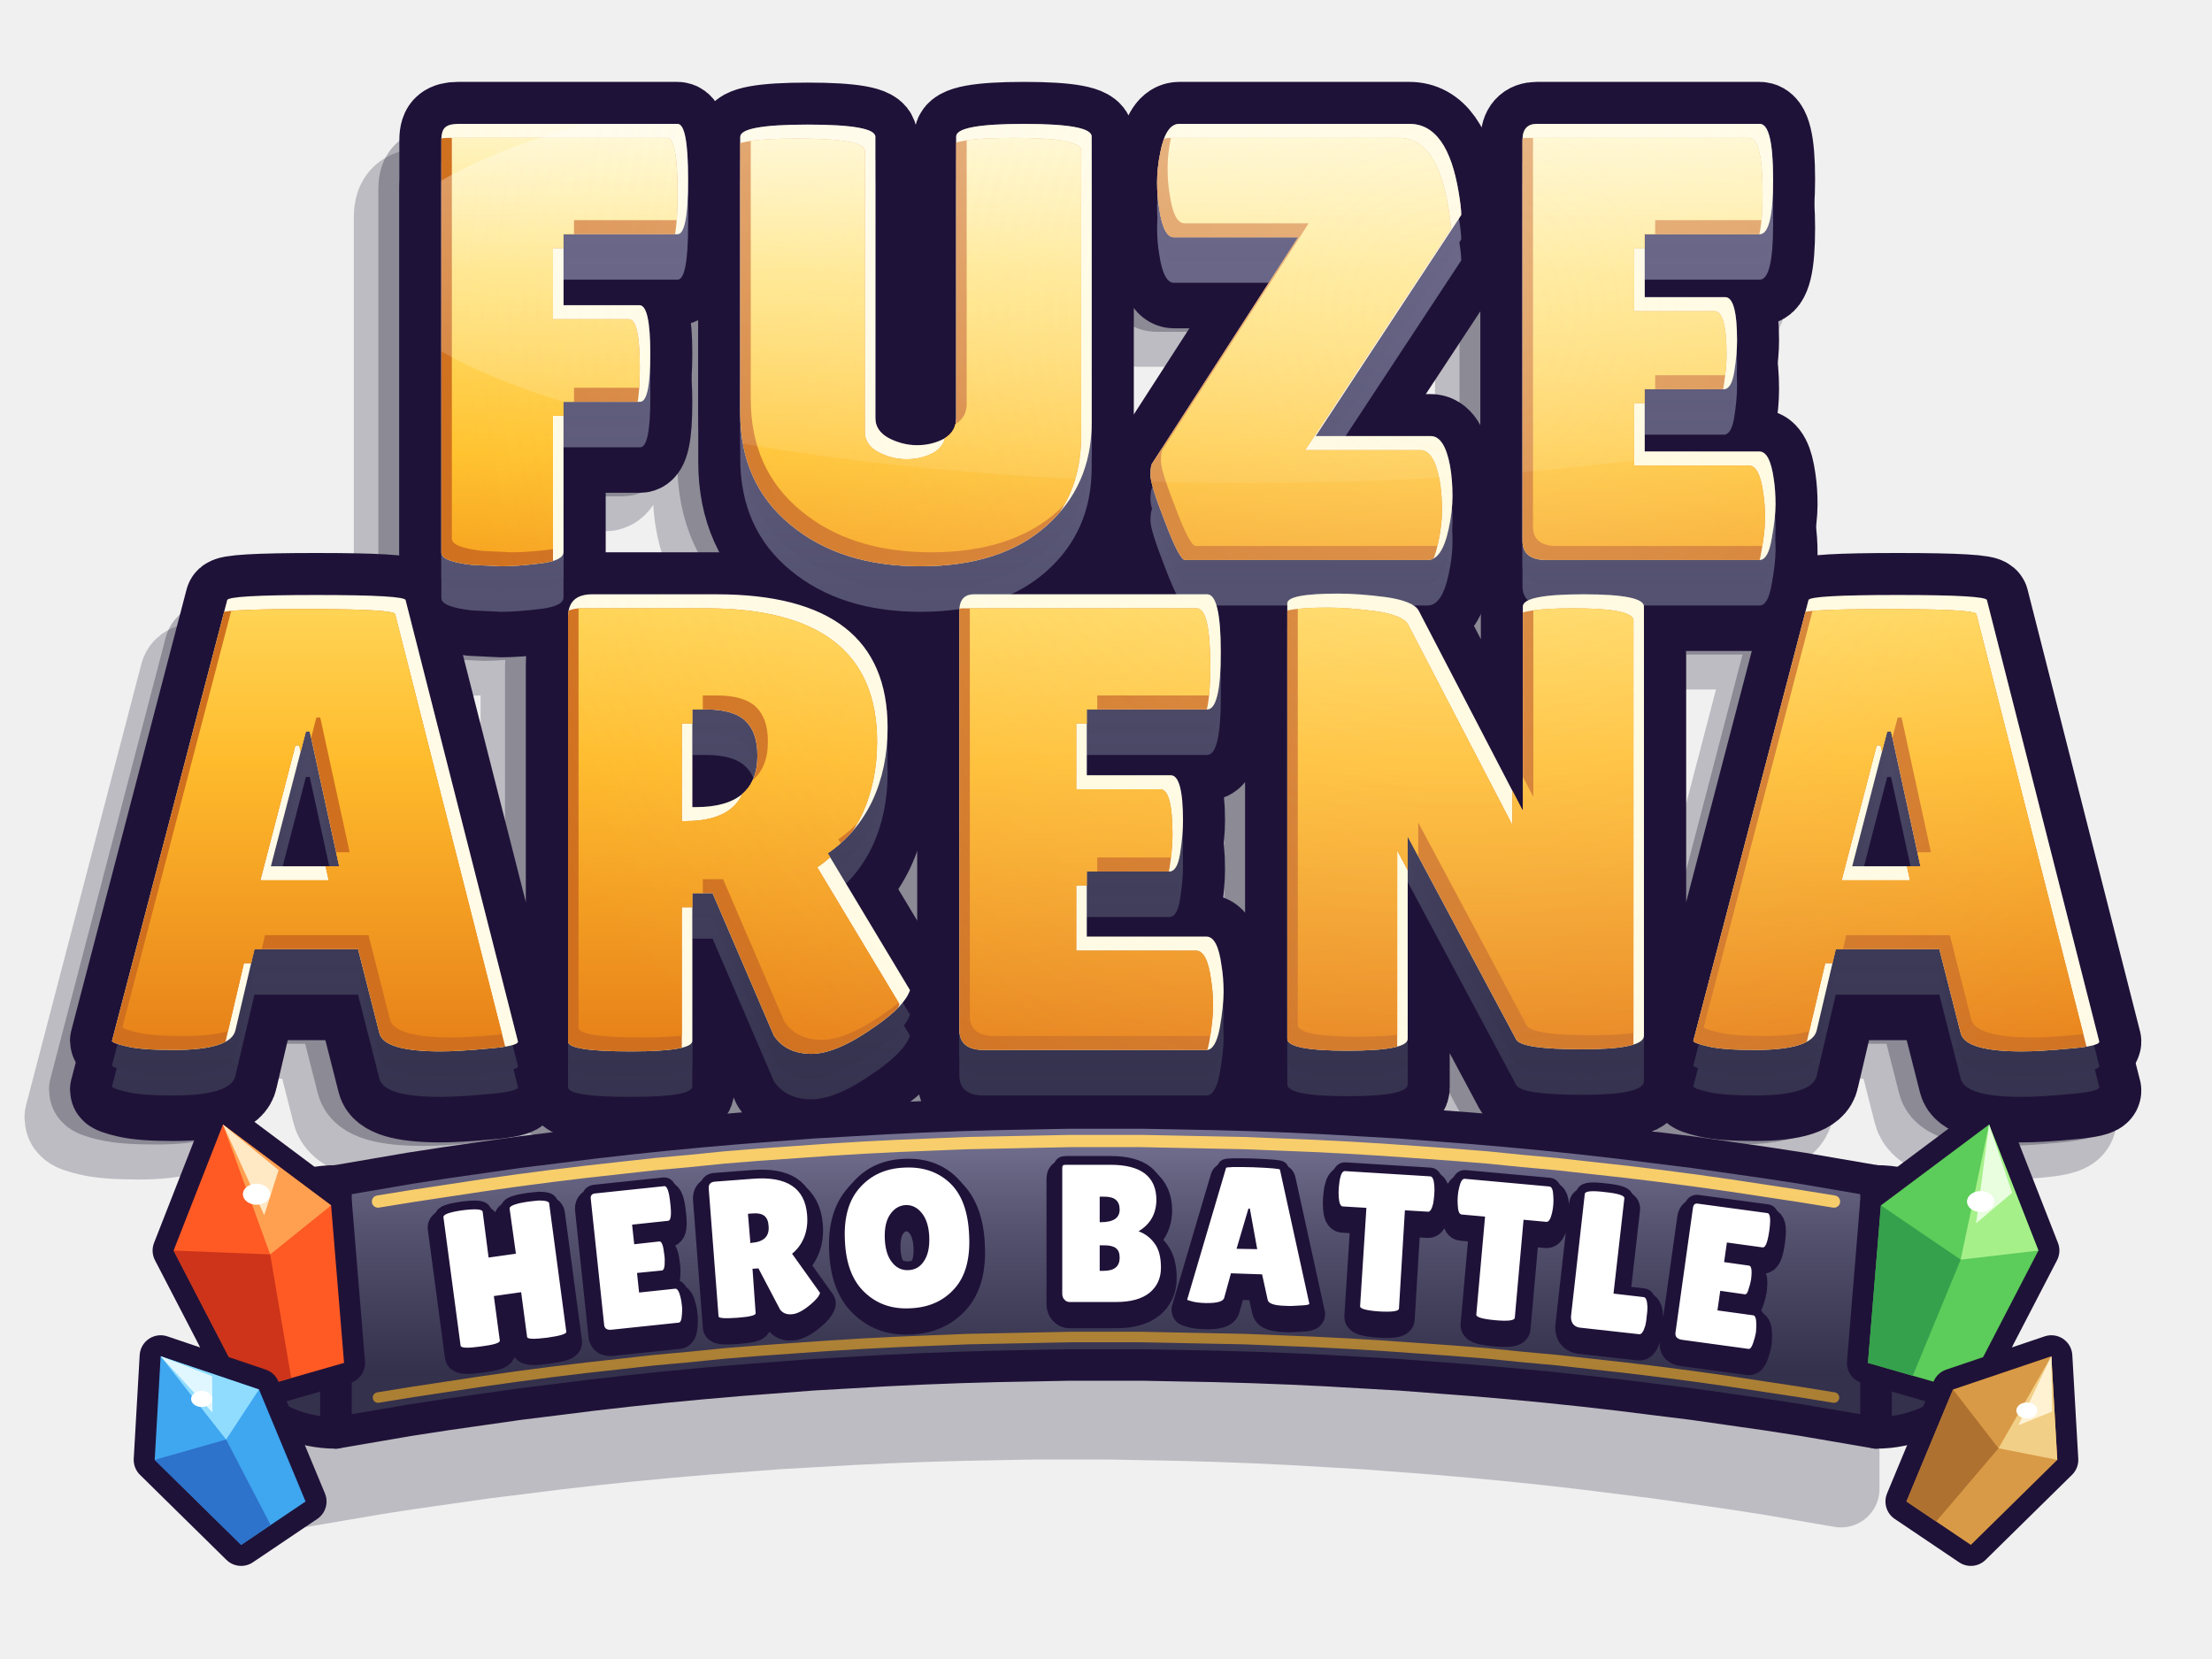
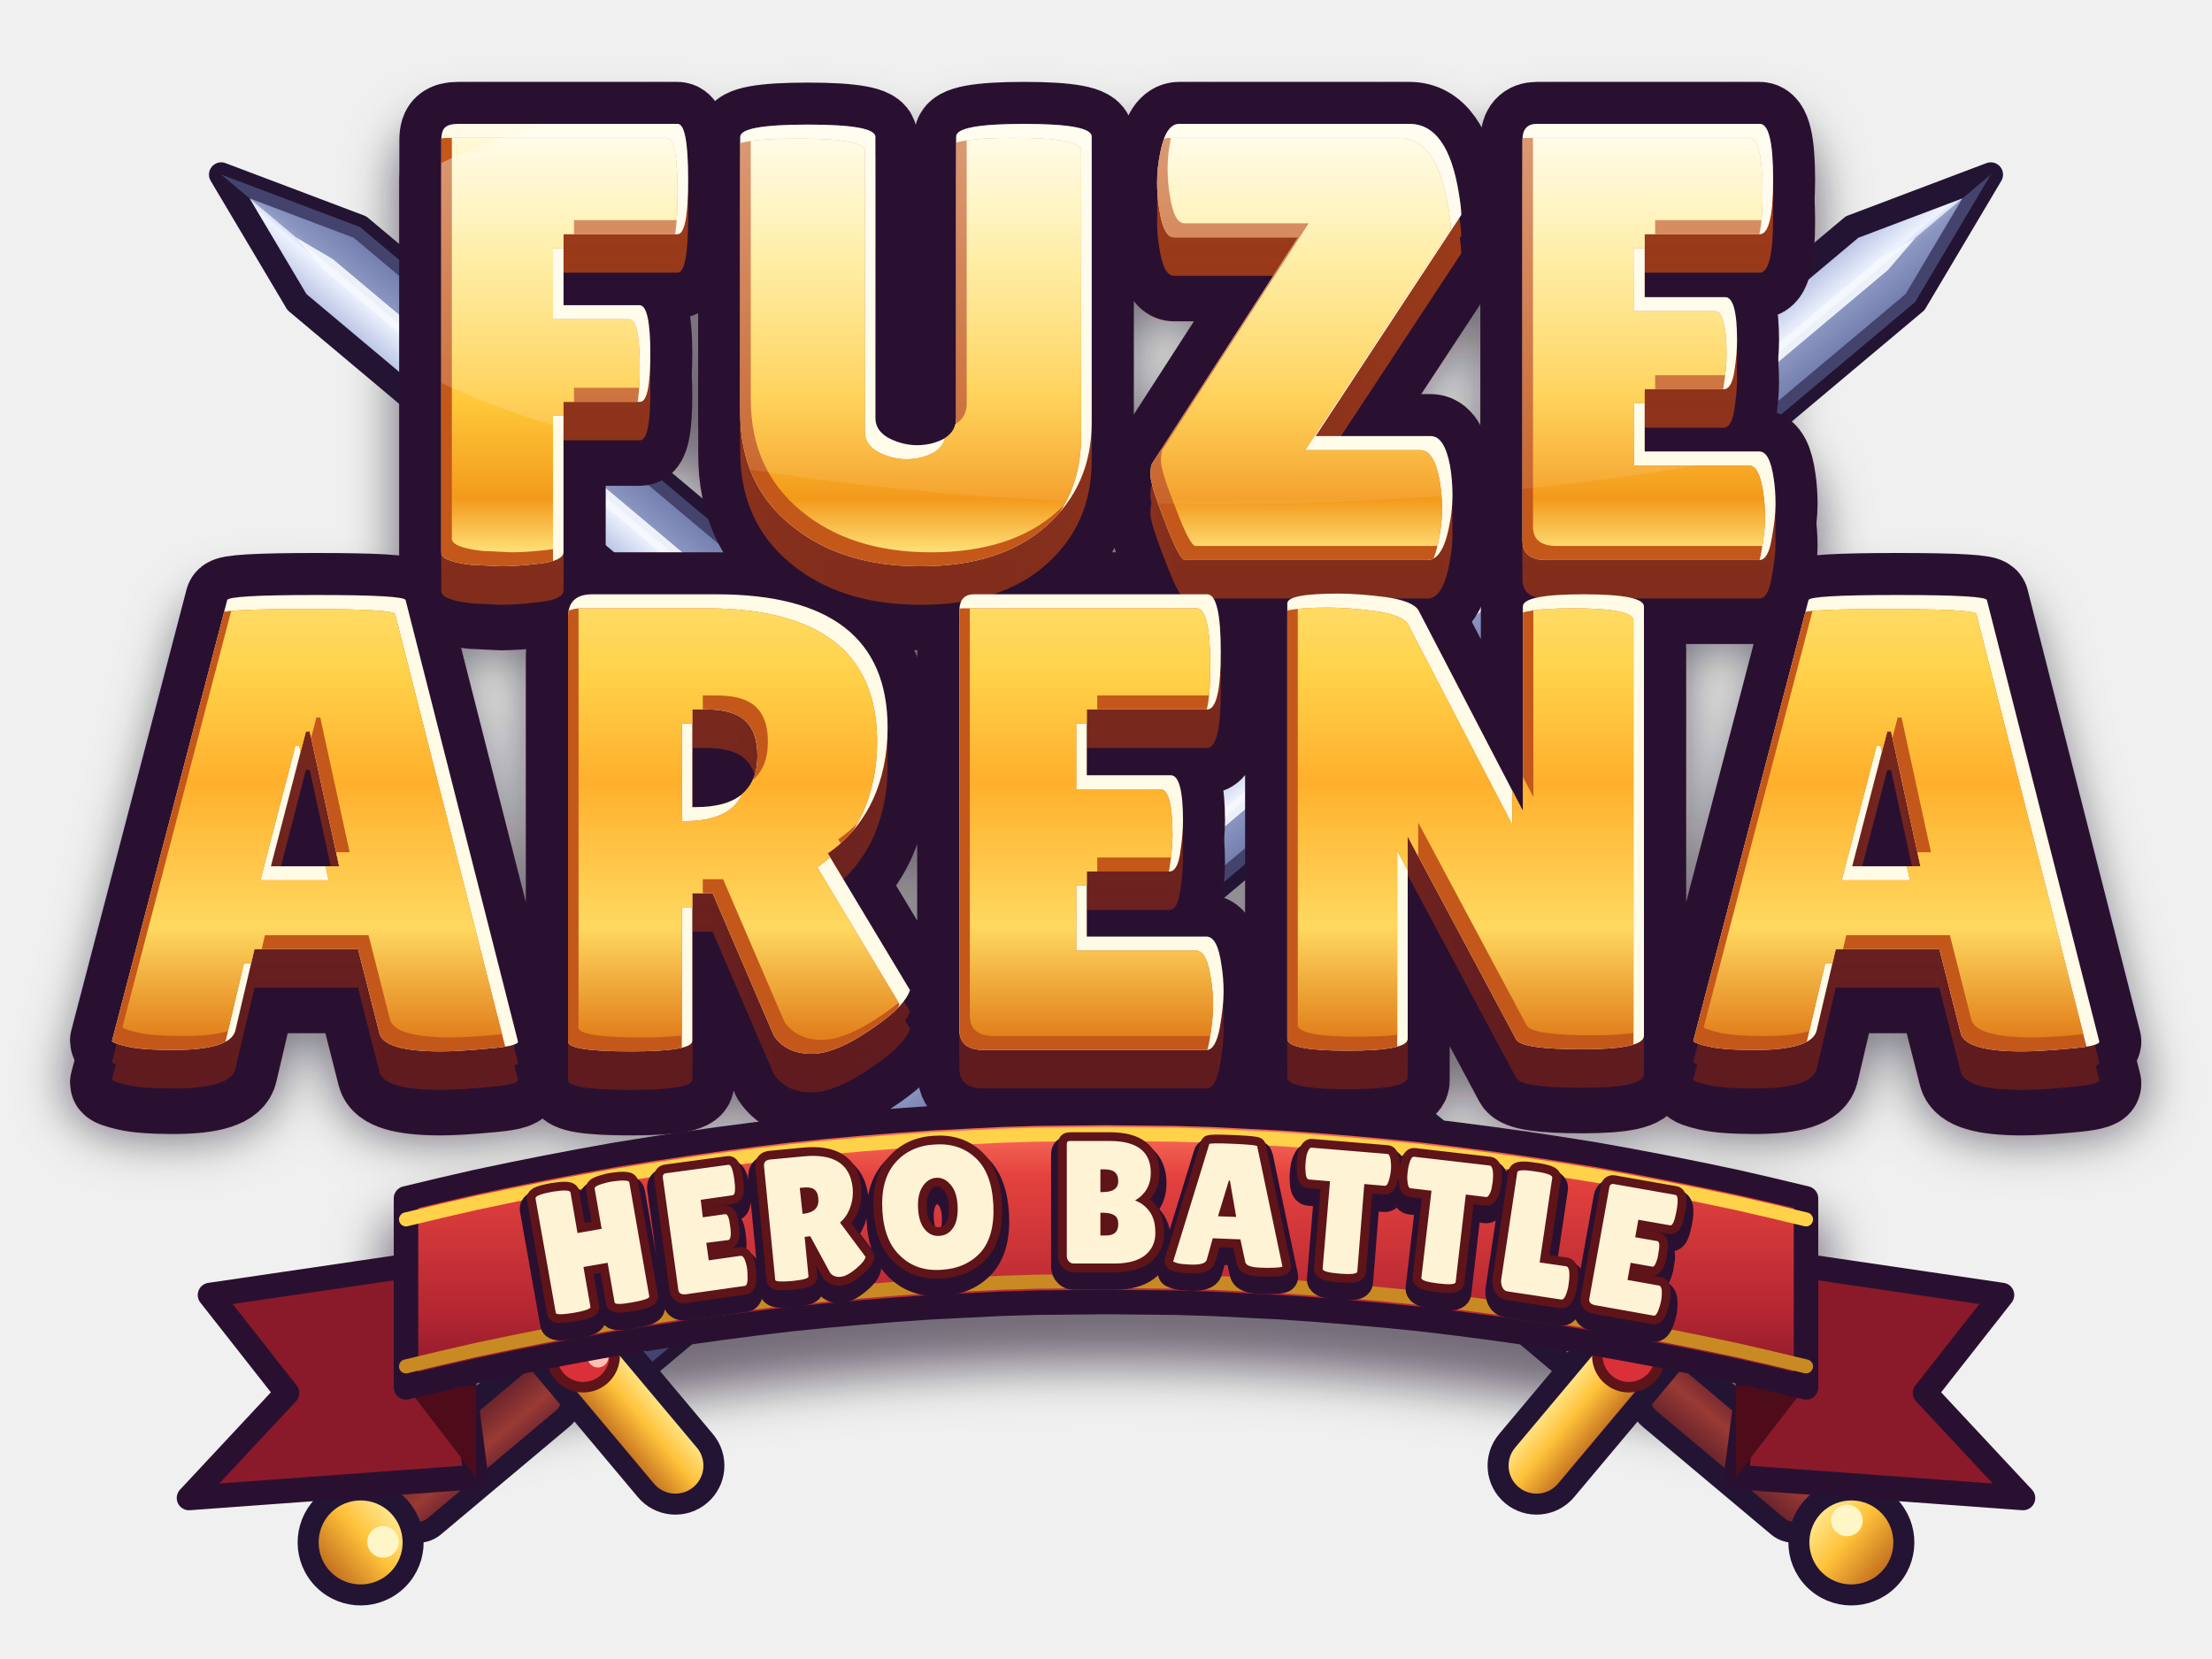
<svg xmlns="http://www.w3.org/2000/svg" viewBox="4 0 632 474" role="img" aria-label="Fuze Arena – Hero Battle">
  <defs>
    <linearGradient id="lg-or" gradientUnits="userSpaceOnUse" x1="0" y1="40" x2="0" y2="300">
-       <stop offset="0" stop-color="#fff6c8" />
-       <stop offset=".16" stop-color="#ffe070" />
-       <stop offset=".36" stop-color="#ffc22e" />
-       <stop offset=".48" stop-color="#f7a21e" />
-       <stop offset=".5" stop-color="#ffd85c" />
-       <stop offset=".7" stop-color="#ffbb2c" />
-       <stop offset="1" stop-color="#e8831a" />
+       <stop offset="0" stop-color="#fffbe0" />
+       <stop offset=".14" stop-color="#ffe886" />
+       <stop offset=".3" stop-color="#ffc93a" />
+       <stop offset=".41" stop-color="#f39a1c" />
+       <stop offset=".47" stop-color="#ffe27a" />
+       <stop offset=".6" stop-color="#ffd24a" />
+       <stop offset=".72" stop-color="#ffb02c" />
+       <stop offset=".88" stop-color="#ffd860" />
+       <stop offset="1" stop-color="#e2801c" />
    </linearGradient>
-     <linearGradient id="lg-pierre" gradientUnits="userSpaceOnUse" x1="0" y1="60" x2="0" y2="330">
-       <stop offset="0" stop-color="#6a6788" />
-       <stop offset="1" stop-color="#2e2c47" />
+     <linearGradient id="lg-tranche" gradientUnits="userSpaceOnUse" x1="0" y1="60" x2="0" y2="320">
+       <stop offset="0" stop-color="#9a3a1a" />
+       <stop offset="1" stop-color="#5a1820" />
    </linearGradient>
-     <linearGradient id="lg-plaque" gradientUnits="userSpaceOnUse" x1="0" y1="318" x2="0" y2="392">
-       <stop offset="0" stop-color="#7a7798" />
-       <stop offset=".45" stop-color="#55526f" />
-       <stop offset="1" stop-color="#34314c" />
+     <linearGradient id="lg-acier" x1="0" y1="0" x2="1" y2="0">
+       <stop offset="0" stop-color="#aab6dc" />
+       <stop offset=".45" stop-color="#eef3ff" />
+       <stop offset=".55" stop-color="#c3cdea" />
+       <stop offset="1" stop-color="#7d88b8" />
+     </linearGradient>
+     <linearGradient id="lg-or-piece" x1="0" y1="0" x2="0" y2="1">
+       <stop offset="0" stop-color="#fff0a0" />
+       <stop offset=".45" stop-color="#ffc23a" />
+       <stop offset="1" stop-color="#b8601a" />
+     </linearGradient>
+     <linearGradient id="lg-cuir" x1="0" y1="0" x2="1" y2="0">
+       <stop offset="0" stop-color="#5e1e2a" />
+       <stop offset=".6" stop-color="#9a3a34" />
+       <stop offset="1" stop-color="#6a2230" />
+     </linearGradient>
+     <linearGradient id="lg-rouge" gradientUnits="userSpaceOnUse" x1="0" y1="318" x2="0" y2="400">
+       <stop offset="0" stop-color="#ff7a62" />
+       <stop offset=".22" stop-color="#e4423e" />
+       <stop offset=".7" stop-color="#b42632" />
+       <stop offset="1" stop-color="#7e1426" />
    </linearGradient>
    <linearGradient id="lg-reflet" gradientUnits="userSpaceOnUse" x1="0" y1="40" x2="0" y2="170">
-       <stop offset="0" stop-color="#fff" stop-opacity=".6" />
+       <stop offset="0" stop-color="#fff" stop-opacity=".55" />
      <stop offset="1" stop-color="#fff" stop-opacity="0" />
    </linearGradient>
-     <radialGradient id="lg-lueur" cx="420" cy="90" r="300" gradientUnits="userSpaceOnUse">
-       <stop offset="0" stop-color="#fff6d0" stop-opacity=".3" />
-       <stop offset="1" stop-color="#fff6d0" stop-opacity="0" />
-     </radialGradient>
    <path id="lg-l" d="M197.6 35.4Q200.6 35.4 200.6 51.2Q200.6 66.9 197.6 66.9H165V87.2H186.7Q189.8 87.2 189.8 101Q189.8 114.8 186.9 114.8H165V157.7Q165 160.2 158.3 161Q151.7 161.8 147.2 161.8L138.8 161.4Q130.1 160.4 130.1 157.9V40Q130.1 37.2 131.3 36.3Q132.4 35.4 134.8 35.4Z M277.2 39Q277.2 35.4 296.6 35.4Q315.9 35.4 315.9 39V120.7Q315.9 138.8 302.9 150.3Q289.9 161.8 267 161.8Q244.1 161.8 229.8 149.9Q215.5 138.1 215.5 118V39.1Q215.5 35.6 234.8 35.6Q254.1 35.6 254.1 39.1V119.4Q254.1 123 257.8 125.1Q261.8 127.2 266 127.2Q270.3 127.2 273.8 125.3Q277.2 123.3 277.2 119.4Z M339.4 67.8Q336.4 67.8 335.2 59.6Q334.6 56.2 334.6 52.1Q334.6 48 335.5 43.6Q337.1 35.4 340.9 35.4H406.7Q417.6 35.4 420.8 55.2Q421.5 59.4 421.5 61.4L379.9 124.6H412.4Q412.6 124.6 412.8 124.6Q416.7 124.6 418.3 133.1Q419 137.2 419 141.7Q419 146.1 417.9 151.1Q416 160 411.9 160H342.6Q341 160 336.9 149.2Q332.7 138.5 332.7 135.8Q332.7 133.1 333.2 132.4L374.9 67.8Z M496.9 84.9Q500.3 84.9 500.3 97.3Q500.3 101.1 499.5 106.2Q498.7 111.2 496.5 111.2H473.9V129H506.7Q509.7 129 510.8 136.9Q511.3 140.2 511.3 144.1Q511.3 147.9 510.2 153.9Q509.2 160 506.7 160H445.8Q439 160 439 154.5V40Q439 35.4 443.1 35.4H506.8Q510.6 35.4 510.6 51.2Q510.6 66.9 506.8 66.9H473.9V84.9Z M129.9 300.4Q113.7 300.4 112.4 295.2L106.3 271.2H76.7L71.3 294.2Q70.2 300 53.5 300Q44.5 300 40.3 299Q36 298 36 297.4L68.9 171.5Q68.9 170 94.4 170Q119.9 170 119.9 171.5L152 297.6Q152 298.9 143.5 299.6Q134.9 300.4 129.9 300.4ZM81.4 247.5H100.9L92.5 209H91.4Z M201.8 297.4Q201.8 300.4 184.2 300.4Q166.3 300.4 166.3 297.6V176.3Q166.3 169.8 173.2 169.8H208.7Q257.6 169.8 257.6 207.9Q257.6 219.5 253.2 228.9Q248.7 238.2 240.5 243.8L264 282.9Q262.5 287.4 254.3 293.1Q243.1 301.1 235.9 301.1Q228.6 301.1 225.1 295.9L207.6 255.2H201.8ZM201.8 202.7V230.6H202.8Q220.4 230.6 220.4 215.9Q220.4 209.2 217 206Q213.6 202.7 205.7 202.7Z M338.5 221.5Q342 221.5 342 234.5Q342 238.4 341.2 243.7Q340.4 249 338.1 249H314.5V267.6H348.7Q351.9 267.6 353 275.8Q353.6 279.4 353.6 283.4Q353.6 287.4 352.5 293.7Q351.3 300 348.7 300H285.1Q278.1 300 278.1 294.2V174.6Q278.1 169.8 282.3 169.8H348.9Q352.8 169.8 352.8 186.3Q352.8 202.7 348.9 202.7H314.5V221.5Z M473.7 295.9Q473.7 299.8 456.2 299.8Q438.7 299.8 437.2 297L406.2 239V296.8Q406.2 300.2 389 300.2Q371.8 300.2 371.8 296.8V172.4Q371.8 169.6 386.4 169.6Q392.2 169.6 399.9 170.6Q407.7 171.7 409.3 174.4L439.1 231.7V173.3Q439.1 169.8 456.4 169.8Q473.7 169.8 473.7 173.3Z M581.7 300.4Q565.5 300.4 564.2 295.2L558.1 271.2H528.5L523.1 294.2Q522 300 505.3 300Q496.3 300 492.1 299Q487.8 298 487.8 297.4L520.7 171.5Q520.7 170 546.2 170Q571.7 170 571.7 171.5L603.8 297.6Q603.8 298.9 595.3 299.6Q586.7 300.4 581.7 300.4ZM533.2 247.5H552.7L544.3 209H543.2Z" />
    <clipPath id="lg-c0">
      <use href="#lg-l" />
    </clipPath>
    <clipPath id="lg-c1">
      <use href="#lg-l" transform="translate(-3,4)" />
    </clipPath>
+     <clipPath id="lg-c2">
+       <use href="#lg-l" transform="translate(3,-4)" />
+     </clipPath>
+     <filter id="lg-flou" x="-10%" y="-10%" width="120%" height="130%">
+       <feGaussianBlur stdDeviation="7" />
+     </filter>
  </defs>
-   <g opacity=".22">
-     <use href="#lg-l" transform="translate(-10,22)" fill="#0a0620" stroke="#0a0620" stroke-width="30" stroke-linejoin="round" />
-     <path d="M100.0,337.4 L110.5,335.6 L121.0,333.8 L131.4,332.2 L141.9,330.7 L152.4,329.2 L162.9,327.9 L173.3,326.6 L183.8,325.4 L194.3,324.3 L204.8,323.3 L215.2,322.4 L225.7,321.6 L236.2,320.8 L246.7,320.2 L257.1,319.6 L267.6,319.1 L278.1,318.7 L288.6,318.4 L299.0,318.2 L309.5,318.0 L320.0,318.0 L330.5,318.0 L341.0,318.2 L351.4,318.4 L361.9,318.7 L372.4,319.1 L382.9,319.6 L393.3,320.2 L403.8,320.8 L414.3,321.6 L424.8,322.4 L435.2,323.3 L445.7,324.3 L456.2,325.4 L466.7,326.6 L477.1,327.9 L487.6,329.2 L498.1,330.7 L508.6,332.2 L519.0,333.8 L529.5,335.6 L540.0,337.4 L540.0,409.4 L529.5,407.6 L519.0,405.8 L508.6,404.2 L498.1,402.7 L487.6,401.2 L477.1,399.9 L466.7,398.6 L456.2,397.4 L445.7,396.3 L435.2,395.3 L424.8,394.4 L414.3,393.6 L403.8,392.8 L393.3,392.2 L382.9,391.6 L372.4,391.1 L361.9,390.7 L351.4,390.4 L341.0,390.2 L330.5,390.0 L320.0,390.0 L309.5,390.0 L299.0,390.2 L288.6,390.4 L278.1,390.7 L267.6,391.1 L257.1,391.6 L246.7,392.2 L236.2,392.8 L225.7,393.6 L215.2,394.4 L204.8,395.3 L194.3,396.3 L183.8,397.4 L173.3,398.6 L162.9,399.9 L152.4,401.2 L141.9,402.7 L131.4,404.2 L121.0,405.8 L110.5,407.6 L100.0,409.4 Z" transform="translate(-10,16)" fill="#0a0620" stroke="#0a0620" stroke-width="22" stroke-linejoin="round" />
+   <g filter="url(#lg-flou)" opacity=".55" transform="translate(0,12)">
+     <use href="#lg-l" fill="#0c0614" stroke="#0c0614" stroke-width="26" stroke-linejoin="round" />
+     <path d="M120.0,342.4 L130.0,340.0 L140.0,337.7 L150.0,335.6 L160.0,333.6 L170.0,331.7 L180.0,329.9 L190.0,328.3 L200.0,326.8 L210.0,325.4 L220.0,324.1 L230.0,322.9 L240.0,321.9 L250.0,321.0 L260.0,320.2 L270.0,319.5 L280.0,319.0 L290.0,318.5 L300.0,318.2 L310.0,318.1 L320.0,318.0 L330.0,318.1 L340.0,318.2 L350.0,318.5 L360.0,319.0 L370.0,319.5 L380.0,320.2 L390.0,321.0 L400.0,321.9 L410.0,322.9 L420.0,324.1 L430.0,325.4 L440.0,326.8 L450.0,328.3 L460.0,329.9 L470.0,331.7 L480.0,333.6 L490.0,335.6 L500.0,337.7 L510.0,340.0 L520.0,342.4 L520.0,396.4 L510.0,394.0 L500.0,391.7 L490.0,389.6 L480.0,387.6 L470.0,385.7 L460.0,383.9 L450.0,382.3 L440.0,380.8 L430.0,379.4 L420.0,378.1 L410.0,376.9 L400.0,375.9 L390.0,375.0 L380.0,374.2 L370.0,373.5 L360.0,373.0 L350.0,372.5 L340.0,372.2 L330.0,372.1 L320.0,372.0 L310.0,372.1 L300.0,372.2 L290.0,372.5 L280.0,373.0 L270.0,373.5 L260.0,374.2 L250.0,375.0 L240.0,375.9 L230.0,376.9 L220.0,378.1 L210.0,379.4 L200.0,380.8 L190.0,382.3 L180.0,383.9 L170.0,385.7 L160.0,387.6 L150.0,389.6 L140.0,391.7 L130.0,394.0 L120.0,396.4 Z" fill="#0c0614" stroke="#0c0614" stroke-width="12" />
  </g>
-   <g opacity=".28">
-     <use href="#lg-l" transform="translate(-5,14)" fill="#0a0620" stroke="#0a0620" stroke-width="26" stroke-linejoin="round" />
+   <g transform="translate(320,262) rotate(-50) translate(0,200)">
+     <path d="M-14,-12 L-14,-490 L0,-530 L14,-490 L14,-12 Z" fill="url(#lg-acier)" stroke="#241434" stroke-width="7" stroke-linejoin="round" />
+     <path d="M0,-12 L0,-530 L14,-490 L14,-12 Z" fill="#5f6a9e" opacity=".55" />
+     <path d="M-2,-20 L-2,-490 L0,-502 L2,-490 L2,-20 Z" fill="#f6f9ff" opacity=".9" />
+     <rect x="-10" y="4" width="20" height="62" rx="7" fill="url(#lg-cuir)" stroke="#241434" stroke-width="6" />
+     <rect x="-52" y="-16" width="104" height="22" rx="11" fill="url(#lg-or-piece)" stroke="#241434" stroke-width="6" />
+     <circle cx="0" cy="-5" r="9" fill="#d9303a" stroke="#5e1418" stroke-width="3" />
+     <circle cx="3" cy="-8" r="3" fill="#ffc0b0" />
+     <circle cx="0" cy="78" r="15" fill="url(#lg-or-piece)" stroke="#241434" stroke-width="6" />
+     <circle cx="4" cy="73" r="4.5" fill="#fff6c8" />
  </g>
-   <use href="#lg-l" transform="translate(0,14)" fill="#1f1238" stroke="#1f1238" stroke-width="24" stroke-linejoin="round" />
-   <use href="#lg-l" fill="#1f1238" stroke="#1f1238" stroke-width="24" stroke-linejoin="round" />
-   <use href="#lg-l" transform="translate(0,13)" fill="url(#lg-pierre)" />
-   <use href="#lg-l" transform="translate(0,7)" fill="url(#lg-pierre)" />
+   <g transform="translate(320,262) rotate(50) translate(0,200)">
+     <path d="M-14,-12 L-14,-490 L0,-530 L14,-490 L14,-12 Z" fill="url(#lg-acier)" stroke="#241434" stroke-width="7" stroke-linejoin="round" />
+     <path d="M0,-12 L0,-530 L14,-490 L14,-12 Z" fill="#5f6a9e" opacity=".55" />
+     <path d="M-2,-20 L-2,-490 L0,-502 L2,-490 L2,-20 Z" fill="#f6f9ff" opacity=".9" />
+     <rect x="-10" y="4" width="20" height="62" rx="7" fill="url(#lg-cuir)" stroke="#241434" stroke-width="6" />
+     <rect x="-52" y="-16" width="104" height="22" rx="11" fill="url(#lg-or-piece)" stroke="#241434" stroke-width="6" />
+     <circle cx="0" cy="-5" r="9" fill="#d9303a" stroke="#5e1418" stroke-width="3" />
+     <circle cx="3" cy="-8" r="3" fill="#ffc0b0" />
+     <circle cx="0" cy="78" r="15" fill="url(#lg-or-piece)" stroke="#241434" stroke-width="6" />
+     <circle cx="4" cy="73" r="4.5" fill="#fff6c8" />
+   </g>
+   <use href="#lg-l" transform="translate(0,12)" fill="#2a1030" stroke="#2a1030" stroke-width="24" stroke-linejoin="round" />
+   <use href="#lg-l" fill="#2a1030" stroke="#2a1030" stroke-width="24" stroke-linejoin="round" />
+   <use href="#lg-l" transform="translate(0,11)" fill="url(#lg-tranche)" />
+   <use href="#lg-l" transform="translate(0,6)" fill="url(#lg-tranche)" />
  <g clip-path="url(#lg-c0)">
    <rect width="640" height="474" fill="#fffbe6" />
    <g clip-path="url(#lg-c1)">
-       <rect width="640" height="474" fill="#d0701e" />
+       <rect width="640" height="474" fill="#c4581a" />
      <use href="#lg-l" transform="translate(3,-4)" fill="url(#lg-or)" />
    </g>
-     <ellipse cx="360" cy="76" rx="250" ry="62" fill="url(#lg-reflet)" opacity=".55" />
-     <rect width="640" height="474" fill="url(#lg-lueur)" />
+     <ellipse cx="350" cy="78" rx="250" ry="66" fill="url(#lg-reflet)" opacity=".7" />
  </g>
-   <path d="M100,337.4 A36,36 0 0 0 100,409.4 Z" fill="url(#lg-plaque)" stroke="#1f1238" stroke-width="9" stroke-linejoin="round" />
-   <path d="M540,337.4 A36,36 0 0 1 540,409.4 Z" fill="url(#lg-plaque)" stroke="#1f1238" stroke-width="9" stroke-linejoin="round" />
-   <path d="M100.0,337.4 L110.5,335.6 L121.0,333.8 L131.4,332.2 L141.9,330.7 L152.4,329.2 L162.9,327.9 L173.3,326.6 L183.8,325.4 L194.3,324.3 L204.8,323.3 L215.2,322.4 L225.7,321.6 L236.2,320.8 L246.7,320.2 L257.1,319.6 L267.6,319.1 L278.1,318.7 L288.6,318.4 L299.0,318.2 L309.5,318.0 L320.0,318.0 L330.5,318.0 L341.0,318.2 L351.4,318.4 L361.9,318.7 L372.4,319.1 L382.9,319.6 L393.3,320.2 L403.8,320.8 L414.3,321.6 L424.8,322.4 L435.2,323.3 L445.7,324.3 L456.2,325.4 L466.7,326.6 L477.1,327.9 L487.6,329.2 L498.1,330.7 L508.6,332.2 L519.0,333.8 L529.5,335.6 L540.0,337.4 L540.0,409.4 L529.5,407.6 L519.0,405.8 L508.6,404.2 L498.1,402.7 L487.6,401.2 L477.1,399.9 L466.7,398.6 L456.2,397.4 L445.7,396.3 L435.2,395.3 L424.8,394.4 L414.3,393.6 L403.8,392.8 L393.3,392.2 L382.9,391.6 L372.4,391.1 L361.9,390.7 L351.4,390.4 L341.0,390.2 L330.5,390.0 L320.0,390.0 L309.5,390.0 L299.0,390.2 L288.6,390.4 L278.1,390.7 L267.6,391.1 L257.1,391.6 L246.7,392.2 L236.2,392.8 L225.7,393.6 L215.2,394.4 L204.8,395.3 L194.3,396.3 L183.8,397.4 L173.3,398.6 L162.9,399.9 L152.4,401.2 L141.9,402.7 L131.4,404.2 L121.0,405.8 L110.5,407.6 L100.0,409.4 Z" fill="url(#lg-plaque)" stroke="#1f1238" stroke-width="9" stroke-linejoin="round" />
-   <path d="M112.0,343.3 L121.9,341.7 L131.8,340.2 L141.7,338.7 L151.6,337.3 L161.5,336.0 L171.4,334.8 L181.3,333.7 L191.2,332.6 L201.1,331.7 L211.0,330.7 L221.0,329.9 L230.9,329.2 L240.8,328.5 L250.7,327.9 L260.6,327.4 L270.5,327.0 L280.4,326.6 L290.3,326.4 L300.2,326.2 L310.1,326.0 L320.0,326.0 L329.9,326.0 L339.8,326.2 L349.7,326.4 L359.6,326.6 L369.5,327.0 L379.4,327.4 L389.3,327.9 L399.2,328.5 L409.1,329.2 L419.0,329.9 L429.0,330.7 L438.9,331.7 L448.8,332.6 L458.7,333.7 L468.6,334.8 L478.5,336.0 L488.4,337.3 L498.3,338.7 L508.2,340.2 L518.1,341.7 L528.0,343.3" fill="none" stroke="#ffd36a" stroke-width="3.5" stroke-linecap="round" opacity=".95" />
-   <path d="M112.0,399.3 L121.9,397.7 L131.8,396.2 L141.7,394.7 L151.6,393.3 L161.5,392.0 L171.4,390.8 L181.3,389.7 L191.2,388.6 L201.1,387.7 L211.0,386.7 L221.0,385.9 L230.9,385.2 L240.8,384.5 L250.7,383.9 L260.6,383.4 L270.5,383.0 L280.4,382.6 L290.3,382.4 L300.2,382.2 L310.1,382.0 L320.0,382.0 L329.9,382.0 L339.8,382.2 L349.7,382.4 L359.6,382.6 L369.5,383.0 L379.4,383.4 L389.3,383.9 L399.2,384.5 L409.1,385.2 L419.0,385.9 L429.0,386.7 L438.9,387.7 L448.8,388.6 L458.7,389.7 L468.6,390.8 L478.5,392.0 L488.4,393.3 L498.3,394.7 L508.2,396.2 L518.1,397.7 L528.0,399.3" fill="none" stroke="#c9932e" stroke-width="3" stroke-linecap="round" opacity=".8" />
-   <path d="M165.8 380.5Q166 381.4 160.3 382.2Q154.7 382.9 154.6 382L152.9 369.2L145.1 370.3L146.8 383Q147 384 141.4 384.7Q135.8 385.5 135.6 384.5L130.7 347.8Q130.5 346.6 136.1 345.8Q141.7 345.1 141.9 346.2L143.6 359.3L151.4 358.2L149.6 345.3Q149.5 344.5 152.3 343.8Q153.7 343.5 155.1 343.3L157.9 343Q160.8 343 160.9 343.8Z M192.4 354.7Q193.4 354.6 193.8 358.5Q194 359.7 193.9 361.3Q193.8 362.9 193.1 363L186 363.7L186.6 369.3L196.9 368.2Q197.8 368.1 198.4 370.5Q198.7 371.6 198.8 372.8Q199 374 198.8 375.9Q198.7 377.8 197.9 377.9L178.9 379.9Q176.7 380.2 176.6 378.4L172.8 342.6Q172.6 341.2 173.9 341L193.8 338.9Q195 338.8 195.5 343.7Q196.1 348.7 194.9 348.8L184.6 349.9L185.2 355.5Z M219.9 375.2Q220 376.1 214.7 376.5Q209.3 376.9 209.3 376.1L206.5 339.7Q206.3 337.7 208.4 337.6L219 336.8Q233.7 335.6 234.6 347.1Q234.9 350.5 233.8 353.4Q232.6 356.4 230.3 358.2L238.3 369.4Q237.9 370.8 235.6 372.7Q232.4 375.4 230.2 375.5Q228.1 375.7 226.9 374.2L220.7 362.4L219 362.5ZM217.7 346.8 218.4 355.2 218.7 355.1Q224 354.7 223.6 350.3Q223.5 348.3 222.4 347.4Q221.3 346.5 218.9 346.7Z M264 373.8Q256.2 374.2 251 369.2Q245.8 364.3 245.4 354.4Q244.9 344.6 249.7 339.3Q254.5 333.9 262.4 333.6Q270.3 333.2 275.4 338Q280.5 342.8 280.9 353Q281.4 363.1 276.6 368.3Q271.9 373.5 264 373.8ZM262.7 344.3Q260 344.5 258.3 347Q256.6 349.5 256.8 354Q257 358.4 258.9 360.7Q260.7 363 263.5 362.9Q266.4 362.8 268 360.3Q269.7 357.8 269.5 353.3Q269.3 348.9 267.3 346.5Q265.4 344.2 262.7 344.3Z  M334.4 342.9Q334.3 348.8 329.3 351.8Q332.1 352.8 333.9 355.3Q335.7 357.7 335.7 362.2Q335.7 366.7 332.4 369.4Q329.1 372 322.9 372L309.6 372Q308.7 372 308.1 371.3Q307.5 370.7 307.5 369.6L307.5 333.8Q307.5 333.2 307.7 333Q307.9 332.8 308.5 332.8L321.3 332.8Q334.4 332.8 334.4 342.9ZM318.2 341.9 318.2 349.2 318.5 349.2Q323.9 349.2 323.9 345.6Q323.9 343.7 322.8 342.8Q321.8 341.9 319.4 341.9ZM318.2 355.8 318.2 363.1 319.2 363.1Q321.6 363.1 322.7 362.2Q323.9 361.3 323.9 359.3Q323.9 357.4 322.8 356.6Q321.8 355.8 319.4 355.8Z M371.4 373.1Q366.5 373 366.2 371.4L364.6 364.1L355.7 363.8L353.8 370.7Q353.5 372.4 348.4 372.3Q345.7 372.2 344.5 371.8Q343.2 371.5 343.2 371.3L354.3 333.7Q354.3 333.3 362 333.5Q369.7 333.8 369.7 334.2L378.1 372.5Q378.1 372.9 375.5 373Q372.9 373.2 371.4 373.1ZM357.3 356.8 363.2 356.9 361.1 345.3 360.7 345.3Z M403.7 373.9Q403.6 375 398.1 374.7Q392.5 374.3 392.6 373.2L394.4 345.1L387.7 344.7Q386.7 344.7 386.5 342.1Q386.4 340.8 386.5 339.5Q386.6 338.3 386.8 337Q387.3 334.5 388.3 334.6L412.6 336.1Q413.6 336.1 413.8 338.7Q413.9 340 413.8 341.2Q413.7 342.5 413.5 343.8Q412.9 346.3 412 346.2L405.4 345.8Z M436.8 376.5Q436.7 377.7 431.2 377.2Q425.7 376.7 425.8 375.6L428.3 347.6L421.6 347Q420.6 346.9 420.5 344.3Q420.4 343 420.5 341.8Q420.6 340.5 420.9 339.3Q421.5 336.7 422.5 336.8L446.7 339Q447.7 339.1 447.8 341.7Q447.9 342.9 447.8 344.2Q447.7 345.5 447.4 346.7Q446.8 349.2 445.8 349.1L439.3 348.5Z M452.9 375.7 456.8 341.1Q457 339.9 462.6 340.6Q468.3 341.2 468.1 342.4L465 369.6L473.6 370.6Q474.6 370.7 474.7 373.4Q474.7 374.7 474.5 376Q474.4 377.4 474.1 378.7Q473.3 381.4 472.3 381.2L455.2 379.3Q454 379.1 453.3 378.1Q452.7 377 452.9 375.7Z M503.7 361.6Q504.8 361.7 504.3 365.6Q504.1 366.8 503.6 368.3Q503.2 369.9 502.5 369.8L495.5 368.8L494.7 374.4L504.9 375.8Q505.8 375.9 505.8 378.4Q505.8 379.5 505.7 380.7Q505.5 381.9 504.9 383.7Q504.3 385.5 503.6 385.4L484.6 382.8Q482.5 382.5 482.7 380.8L487.7 345.1Q487.9 343.7 489.1 343.9L509 346.6Q510.2 346.8 509.5 351.7Q508.8 356.6 507.6 356.4L497.4 355L496.6 360.6Z" fill="#1f1238" stroke="#1f1238" stroke-width="9" stroke-linejoin="round" transform="translate(0,3)" />
-   <path d="M165.8 380.5Q166 381.4 160.3 382.2Q154.7 382.9 154.6 382L152.9 369.2L145.1 370.3L146.8 383Q147 384 141.4 384.7Q135.8 385.5 135.6 384.5L130.7 347.8Q130.5 346.6 136.1 345.8Q141.7 345.1 141.9 346.2L143.6 359.3L151.4 358.2L149.6 345.3Q149.5 344.5 152.3 343.8Q153.7 343.5 155.1 343.3L157.9 343Q160.8 343 160.9 343.8Z M192.4 354.7Q193.4 354.6 193.8 358.5Q194 359.7 193.9 361.3Q193.8 362.9 193.1 363L186 363.7L186.6 369.3L196.9 368.2Q197.8 368.1 198.4 370.5Q198.7 371.6 198.8 372.8Q199 374 198.8 375.9Q198.7 377.8 197.9 377.9L178.9 379.9Q176.7 380.2 176.6 378.4L172.8 342.6Q172.6 341.2 173.9 341L193.8 338.9Q195 338.8 195.5 343.7Q196.1 348.7 194.9 348.8L184.6 349.9L185.2 355.5Z M219.9 375.2Q220 376.1 214.7 376.5Q209.3 376.9 209.3 376.1L206.5 339.7Q206.3 337.7 208.4 337.6L219 336.8Q233.7 335.6 234.6 347.1Q234.9 350.5 233.8 353.4Q232.6 356.4 230.3 358.2L238.3 369.4Q237.9 370.8 235.6 372.7Q232.4 375.4 230.2 375.5Q228.1 375.7 226.9 374.2L220.7 362.4L219 362.5ZM217.7 346.8 218.4 355.2 218.7 355.1Q224 354.7 223.6 350.3Q223.5 348.3 222.4 347.4Q221.3 346.5 218.9 346.7Z M264 373.8Q256.2 374.2 251 369.2Q245.8 364.3 245.4 354.4Q244.9 344.6 249.7 339.3Q254.5 333.9 262.4 333.6Q270.3 333.2 275.4 338Q280.5 342.8 280.9 353Q281.4 363.1 276.6 368.3Q271.9 373.5 264 373.8ZM262.7 344.3Q260 344.5 258.3 347Q256.6 349.5 256.8 354Q257 358.4 258.9 360.7Q260.7 363 263.5 362.9Q266.4 362.8 268 360.3Q269.7 357.8 269.5 353.3Q269.3 348.9 267.3 346.5Q265.4 344.2 262.7 344.3Z  M334.4 342.9Q334.3 348.8 329.3 351.8Q332.1 352.8 333.9 355.3Q335.7 357.7 335.7 362.2Q335.7 366.7 332.4 369.4Q329.1 372 322.9 372L309.6 372Q308.7 372 308.1 371.3Q307.5 370.7 307.5 369.6L307.5 333.8Q307.5 333.2 307.7 333Q307.9 332.8 308.5 332.8L321.3 332.8Q334.4 332.8 334.4 342.9ZM318.2 341.9 318.2 349.2 318.5 349.2Q323.9 349.2 323.9 345.6Q323.9 343.7 322.8 342.8Q321.8 341.9 319.4 341.9ZM318.2 355.8 318.2 363.1 319.2 363.1Q321.6 363.1 322.7 362.2Q323.9 361.3 323.9 359.3Q323.9 357.4 322.8 356.6Q321.8 355.8 319.4 355.8Z M371.4 373.1Q366.5 373 366.2 371.4L364.6 364.1L355.7 363.8L353.8 370.7Q353.5 372.4 348.4 372.3Q345.7 372.2 344.5 371.8Q343.2 371.5 343.2 371.3L354.3 333.7Q354.3 333.3 362 333.5Q369.7 333.8 369.7 334.2L378.1 372.5Q378.1 372.9 375.5 373Q372.9 373.2 371.4 373.1ZM357.3 356.8 363.2 356.9 361.1 345.3 360.7 345.3Z M403.7 373.9Q403.6 375 398.1 374.7Q392.5 374.3 392.6 373.2L394.4 345.1L387.7 344.7Q386.7 344.7 386.5 342.1Q386.4 340.8 386.5 339.5Q386.6 338.3 386.8 337Q387.3 334.5 388.3 334.6L412.6 336.1Q413.6 336.1 413.8 338.7Q413.9 340 413.8 341.2Q413.7 342.5 413.5 343.8Q412.9 346.3 412 346.2L405.4 345.8Z M436.8 376.5Q436.7 377.7 431.2 377.2Q425.7 376.7 425.8 375.6L428.3 347.6L421.6 347Q420.6 346.9 420.5 344.3Q420.4 343 420.5 341.8Q420.6 340.5 420.9 339.3Q421.5 336.7 422.5 336.8L446.7 339Q447.7 339.1 447.8 341.7Q447.9 342.9 447.8 344.2Q447.7 345.5 447.4 346.7Q446.8 349.2 445.8 349.1L439.3 348.5Z M452.9 375.7 456.8 341.1Q457 339.9 462.6 340.6Q468.3 341.2 468.1 342.4L465 369.6L473.6 370.6Q474.6 370.7 474.7 373.4Q474.7 374.7 474.5 376Q474.4 377.4 474.1 378.7Q473.3 381.4 472.3 381.2L455.2 379.3Q454 379.1 453.3 378.1Q452.7 377 452.9 375.7Z M503.7 361.6Q504.8 361.7 504.3 365.6Q504.1 366.8 503.6 368.3Q503.2 369.9 502.5 369.8L495.5 368.8L494.7 374.4L504.9 375.8Q505.8 375.9 505.8 378.4Q505.8 379.5 505.7 380.7Q505.5 381.9 504.9 383.7Q504.3 385.5 503.6 385.4L484.6 382.8Q482.5 382.5 482.7 380.8L487.7 345.1Q487.9 343.7 489.1 343.9L509 346.6Q510.2 346.8 509.5 351.7Q508.8 356.6 507.6 356.4L497.4 355L496.6 360.6Z" fill="#ffffff" stroke="#1f1238" stroke-width="5" stroke-linejoin="round" paint-order="stroke" />
-   <path d="M67.7,321.3 L98.6,344.4 L102.3,389.4 L74.4,397.4 L53.6,357.3 Z" fill="#1f1238" stroke="#1f1238" stroke-width="12" stroke-linejoin="round" />
-   <path d="M67.7,321.3 L98.6,344.4 L102.3,389.4 L74.4,397.4 L53.6,357.3 Z" fill="#ff5a24" />
-   <path d="M67.7,321.3 L98.6,344.4 L81.2,358.4 Z" fill="#ffa050" />
-   <path d="M53.6,357.3 L74.4,397.4 L87.2,393.7 L81.2,358.4 Z" fill="#c42e18" opacity=".85" />
-   <path d="M67.7,321.3 L83.6,334.3 L79.5,347.2 Z" fill="#fff0d0" opacity=".9" />
-   <ellipse cx="77.3" cy="341.2" rx="3.9" ry="3.0" fill="#fff" />
-   <path d="M49.9,387.5 L78.0,397.0 L91.3,429.0 L72.9,441.4 L48.2,417.1 Z" fill="#1f1238" stroke="#1f1238" stroke-width="12" stroke-linejoin="round" />
-   <path d="M49.9,387.5 L78.0,397.0 L91.3,429.0 L72.9,441.4 L48.2,417.1 Z" fill="#3fa6f0" />
-   <path d="M49.9,387.5 L78.0,397.0 L68.6,411.3 Z" fill="#8fdcff" />
-   <path d="M48.2,417.1 L72.9,441.4 L81.3,435.7 L68.6,411.3 Z" fill="#2a68c4" opacity=".85" />
-   <path d="M49.9,387.5 L64.6,393.2 L64.7,403.6 Z" fill="#eafaff" opacity=".9" />
-   <ellipse cx="61.6" cy="399.7" rx="3.0" ry="2.3" fill="#fff" />
-   <path d="M572.3,321.3 L586.4,357.3 L565.6,397.4 L537.7,389.4 L541.4,344.4 Z" fill="#1f1238" stroke="#1f1238" stroke-width="12" stroke-linejoin="round" />
-   <path d="M572.3,321.3 L586.4,357.3 L565.6,397.4 L537.7,389.4 L541.4,344.4 Z" fill="#5ccc5a" />
-   <path d="M572.3,321.3 L586.4,357.3 L564.2,359.9 Z" fill="#a6f08a" />
-   <path d="M541.4,344.4 L537.7,389.4 L550.5,393.1 L564.2,359.9 Z" fill="#2e9a4a" opacity=".85" />
-   <path d="M572.3,321.3 L578.9,340.8 L568.6,349.5 Z" fill="#f0ffe8" opacity=".9" />
-   <ellipse cx="569.9" cy="343.3" rx="3.9" ry="3.0" fill="#fff" />
-   <path d="M590.1,387.5 L591.8,417.1 L567.1,441.4 L548.7,429.0 L562.0,397.0 Z" fill="#1f1238" stroke="#1f1238" stroke-width="12" stroke-linejoin="round" />
-   <path d="M590.1,387.5 L591.8,417.1 L567.1,441.4 L548.7,429.0 L562.0,397.0 Z" fill="#d89a46" />
-   <path d="M590.1,387.5 L591.8,417.1 L575.0,413.8 Z" fill="#f2cf86" />
-   <path d="M562.0,397.0 L548.7,429.0 L557.2,434.7 L575.0,413.8 Z" fill="#a86a2c" opacity=".85" />
-   <path d="M590.1,387.5 L590.3,403.3 L580.7,407.2 Z" fill="#fff6dc" opacity=".9" />
-   <ellipse cx="583.1" cy="403.0" rx="3.0" ry="2.3" fill="#fff" />
+   <path d="M132,360 L64,370 L86,398 L58,428 L140,422 Z" fill="#8a1a2a" stroke="#2a1030" stroke-width="7" stroke-linejoin="round" />
+   <path d="M508,360 L576,370 L554,398 L582,428 L500,422 Z" fill="#8a1a2a" stroke="#2a1030" stroke-width="7" stroke-linejoin="round" />
+   <path d="M120,396 L140,422 L140,396 Z" fill="#4e0c1a" />
+   <path d="M520,396 L500,422 L500,396 Z" fill="#4e0c1a" />
+   <path d="M120.0,342.4 L130.0,340.0 L140.0,337.7 L150.0,335.6 L160.0,333.6 L170.0,331.7 L180.0,329.9 L190.0,328.3 L200.0,326.8 L210.0,325.4 L220.0,324.1 L230.0,322.9 L240.0,321.9 L250.0,321.0 L260.0,320.2 L270.0,319.5 L280.0,319.0 L290.0,318.5 L300.0,318.2 L310.0,318.1 L320.0,318.0 L330.0,318.1 L340.0,318.2 L350.0,318.5 L360.0,319.0 L370.0,319.5 L380.0,320.2 L390.0,321.0 L400.0,321.9 L410.0,322.9 L420.0,324.1 L430.0,325.4 L440.0,326.8 L450.0,328.3 L460.0,329.9 L470.0,331.7 L480.0,333.6 L490.0,335.6 L500.0,337.7 L510.0,340.0 L520.0,342.4 L520.0,396.4 L510.0,394.0 L500.0,391.7 L490.0,389.6 L480.0,387.6 L470.0,385.7 L460.0,383.9 L450.0,382.3 L440.0,380.8 L430.0,379.4 L420.0,378.1 L410.0,376.9 L400.0,375.9 L390.0,375.0 L380.0,374.2 L370.0,373.5 L360.0,373.0 L350.0,372.5 L340.0,372.2 L330.0,372.1 L320.0,372.0 L310.0,372.1 L300.0,372.2 L290.0,372.5 L280.0,373.0 L270.0,373.5 L260.0,374.2 L250.0,375.0 L240.0,375.9 L230.0,376.9 L220.0,378.1 L210.0,379.4 L200.0,380.8 L190.0,382.3 L180.0,383.9 L170.0,385.7 L160.0,387.6 L150.0,389.6 L140.0,391.7 L130.0,394.0 L120.0,396.4 Z" fill="url(#lg-rouge)" stroke="#2a1030" stroke-width="7" stroke-linejoin="round" />
+   <path d="M120.0,348.4 L130.0,346.0 L140.0,343.7 L150.0,341.6 L160.0,339.6 L170.0,337.7 L180.0,335.9 L190.0,334.3 L200.0,332.8 L210.0,331.4 L220.0,330.1 L230.0,328.9 L240.0,327.9 L250.0,327.0 L260.0,326.2 L270.0,325.5 L280.0,325.0 L290.0,324.5 L300.0,324.2 L310.0,324.1 L320.0,324.0 L330.0,324.1 L340.0,324.2 L350.0,324.5 L360.0,325.0 L370.0,325.5 L380.0,326.2 L390.0,327.0 L400.0,327.9 L410.0,328.9 L420.0,330.1 L430.0,331.4 L440.0,332.8 L450.0,334.3 L460.0,335.9 L470.0,337.7 L480.0,339.6 L490.0,341.6 L500.0,343.7 L510.0,346.0 L520.0,348.4" fill="none" stroke="#ffd24a" stroke-width="4" stroke-linecap="round" />
+   <path d="M120.0,390.4 L130.0,388.0 L140.0,385.7 L150.0,383.6 L160.0,381.6 L170.0,379.7 L180.0,377.9 L190.0,376.3 L200.0,374.8 L210.0,373.4 L220.0,372.1 L230.0,370.9 L240.0,369.9 L250.0,369.0 L260.0,368.2 L270.0,367.5 L280.0,367.0 L290.0,366.5 L300.0,366.2 L310.0,366.1 L320.0,366.0 L330.0,366.1 L340.0,366.2 L350.0,366.5 L360.0,367.0 L370.0,367.5 L380.0,368.2 L390.0,369.0 L400.0,369.9 L410.0,370.9 L420.0,372.1 L430.0,373.4 L440.0,374.8 L450.0,376.3 L460.0,377.9 L470.0,379.7 L480.0,381.6 L490.0,383.6 L500.0,385.7 L510.0,388.0 L520.0,390.4" fill="none" stroke="#c98a24" stroke-width="4" stroke-linecap="round" />
+   <path d="M189.5 370.4Q189.7 371.2 184.7 372.1Q179.7 373 179.6 372.1L177.6 360.8L170.7 362L172.7 373.4Q172.9 374.2 167.9 375.1Q162.9 375.9 162.8 375.1L157 342.4Q156.9 341.4 161.8 340.5Q166.8 339.7 167 340.7L169 352.3L175.9 351.1L173.9 339.6Q173.8 338.9 176.2 338.2Q177.5 337.8 178.7 337.6L181.2 337.3Q183.7 337.2 183.8 337.8Z M211.2 346.9Q212.2 346.8 212.6 350.2Q212.8 351.3 212.8 352.7Q212.7 354.2 212.1 354.3L205.8 355.1L206.5 360.1L215.6 358.8Q216.5 358.7 217.1 360.8Q217.4 361.8 217.5 362.8Q217.6 363.9 217.6 365.6Q217.5 367.3 216.8 367.4L199.9 369.8Q198 370 197.8 368.5L193.4 336.6Q193.2 335.3 194.4 335.2L212.1 332.8Q213.2 332.6 213.8 337Q214.4 341.4 213.3 341.5L204.2 342.8L204.8 347.8Z M235 364.7Q235.1 365.5 230.4 366Q225.6 366.4 225.5 365.7L222.3 333.3Q222.1 331.5 224 331.3L233.5 330.4Q246.5 329.1 247.6 339.3Q247.9 342.3 246.9 345Q246 347.6 244 349.3L251.3 359.1Q251 360.4 249 362.1Q246.2 364.6 244.2 364.8Q242.3 365 241.2 363.7L235.5 353.2L233.9 353.4ZM232.5 339.4 233.3 346.8 233.5 346.8Q238.2 346.3 237.8 342.4Q237.7 340.6 236.6 339.8Q235.6 339.1 233.6 339.3Z M273 362.8Q265.9 363.3 261.3 358.9Q256.6 354.6 256.1 345.8Q255.6 337 259.8 332.2Q264 327.4 271 327Q278.1 326.5 282.7 330.8Q287.3 335 287.8 344Q288.3 353.1 284.2 357.8Q280 362.4 273 362.8ZM271.5 336.5Q269.1 336.7 267.6 339Q266.1 341.3 266.3 345.2Q266.5 349.2 268.2 351.2Q269.9 353.3 272.4 353.1Q274.9 353 276.4 350.7Q277.8 348.5 277.6 344.5Q277.4 340.5 275.6 338.5Q273.9 336.4 271.5 336.5Z  M332.8 335.1Q332.8 340.3 328.3 343Q330.8 343.9 332.4 346.1Q334.1 348.3 334.1 352.3Q334.1 356.3 331.1 358.7Q328.1 361 322.5 361L310.8 361Q309.9 361 309.4 360.4Q308.8 359.8 308.8 358.9L308.8 326.9Q308.8 326.3 309 326.2Q309.2 326 309.7 326L321.1 326Q332.8 326 332.8 335.1ZM318.4 334.1 318.4 340.6 318.7 340.6Q323.5 340.7 323.5 337.5Q323.5 335.7 322.5 334.9Q321.6 334.1 319.5 334.1ZM318.4 346.5 318.4 353 319.3 353Q321.5 353.1 322.5 352.3Q323.5 351.5 323.5 349.7Q323.5 348 322.5 347.3Q321.6 346.6 319.5 346.5Z M364.4 362.2Q360.1 362.1 359.8 360.6L358.4 354.1L350.5 353.8L348.8 359.9Q348.4 361.5 343.9 361.3Q341.5 361.2 340.4 360.9Q339.2 360.5 339.2 360.4L349.5 326.9Q349.5 326.5 356.4 326.8Q363.2 327.1 363.2 327.5L370.4 361.8Q370.4 362.1 368.1 362.2Q365.8 362.3 364.4 362.2ZM352 347.5 357.2 347.7 355.4 337.3 355.1 337.3Z M391.8 363.3Q391.7 364.3 386.8 363.9Q381.8 363.5 381.9 362.5L384 337.5L378 337Q377.1 336.9 377 334.6Q376.9 333.5 377 332.4Q377.1 331.2 377.3 330.1Q377.9 327.9 378.7 327.9L400.4 329.7Q401.2 329.8 401.4 332.1Q401.5 333.2 401.4 334.4Q401.3 335.5 401 336.6Q400.5 338.8 399.7 338.8L393.8 338.3Z M419.9 366.3Q419.8 367.3 414.9 366.7Q410 366.1 410.1 365.1L413 340.2L407 339.5Q406.2 339.4 406.1 337.1Q406 336 406.2 334.8Q406.3 333.7 406.6 332.6Q407.2 330.4 408 330.5L429.6 333Q430.5 333.1 430.6 335.4Q430.6 336.5 430.5 337.6Q430.3 338.8 430.1 339.9Q429.4 342.1 428.6 342L422.8 341.3Z M432.9 365.7 437.5 335Q437.6 333.9 442.6 334.7Q447.7 335.4 447.5 336.5L443.9 360.7L451.5 361.8Q452.4 362 452.4 364.3Q452.4 365.5 452.2 366.7Q452.1 367.9 451.7 369.1Q451 371.4 450.1 371.3L434.9 369Q433.8 368.9 433.3 367.9Q432.8 366.9 432.9 365.7Z M477.5 354.6Q478.5 354.8 477.8 358.2Q477.7 359.3 477.2 360.6Q476.7 362 476.1 361.9L469.9 360.8L469 365.7L478 367.3Q478.9 367.5 478.8 369.7Q478.8 370.6 478.6 371.7Q478.4 372.8 477.8 374.4Q477.2 376 476.5 375.9L459.7 372.9Q457.8 372.5 458.1 371L463.8 339.3Q464 338.1 465.1 338.3L482.7 341.4Q483.8 341.6 483 346Q482.2 350.3 481.2 350.1L472.1 348.5L471.2 353.5Z" fill="#2a1030" stroke="#2a1030" stroke-width="9" stroke-linejoin="round" transform="translate(0,3)" />
+   <path d="M189.5 370.4Q189.7 371.2 184.7 372.1Q179.7 373 179.6 372.1L177.6 360.8L170.7 362L172.7 373.4Q172.9 374.2 167.9 375.1Q162.9 375.9 162.8 375.1L157 342.4Q156.9 341.4 161.8 340.5Q166.8 339.7 167 340.7L169 352.3L175.9 351.1L173.9 339.6Q173.8 338.9 176.2 338.2Q177.5 337.8 178.7 337.6L181.2 337.3Q183.7 337.2 183.8 337.8Z M211.2 346.9Q212.2 346.8 212.6 350.2Q212.8 351.3 212.8 352.7Q212.7 354.2 212.1 354.3L205.8 355.1L206.5 360.1L215.6 358.8Q216.5 358.7 217.1 360.8Q217.4 361.8 217.5 362.8Q217.6 363.9 217.6 365.6Q217.5 367.3 216.8 367.4L199.9 369.8Q198 370 197.8 368.5L193.4 336.6Q193.2 335.3 194.4 335.2L212.1 332.8Q213.2 332.6 213.8 337Q214.4 341.4 213.3 341.5L204.2 342.8L204.8 347.8Z M235 364.7Q235.1 365.5 230.4 366Q225.6 366.4 225.5 365.7L222.3 333.3Q222.1 331.5 224 331.3L233.5 330.4Q246.5 329.1 247.6 339.3Q247.9 342.3 246.9 345Q246 347.6 244 349.3L251.3 359.1Q251 360.4 249 362.1Q246.2 364.6 244.2 364.8Q242.3 365 241.2 363.7L235.5 353.2L233.9 353.4ZM232.5 339.4 233.3 346.8 233.5 346.8Q238.2 346.3 237.8 342.4Q237.7 340.6 236.6 339.8Q235.6 339.1 233.6 339.3Z M273 362.8Q265.9 363.3 261.3 358.9Q256.6 354.6 256.1 345.8Q255.6 337 259.8 332.2Q264 327.4 271 327Q278.1 326.5 282.7 330.8Q287.3 335 287.8 344Q288.3 353.1 284.2 357.8Q280 362.4 273 362.8ZM271.5 336.5Q269.1 336.7 267.6 339Q266.1 341.3 266.3 345.2Q266.5 349.2 268.2 351.2Q269.9 353.3 272.4 353.1Q274.9 353 276.4 350.7Q277.8 348.5 277.6 344.5Q277.4 340.5 275.6 338.5Q273.9 336.4 271.5 336.5Z  M332.8 335.1Q332.8 340.3 328.3 343Q330.8 343.9 332.4 346.1Q334.1 348.3 334.1 352.3Q334.1 356.3 331.1 358.7Q328.1 361 322.5 361L310.8 361Q309.9 361 309.4 360.4Q308.8 359.8 308.8 358.9L308.8 326.9Q308.8 326.3 309 326.2Q309.2 326 309.7 326L321.1 326Q332.8 326 332.8 335.1ZM318.4 334.1 318.4 340.6 318.7 340.6Q323.5 340.7 323.5 337.5Q323.5 335.7 322.5 334.9Q321.6 334.1 319.5 334.1ZM318.4 346.5 318.4 353 319.3 353Q321.5 353.1 322.5 352.3Q323.5 351.5 323.5 349.7Q323.5 348 322.5 347.3Q321.6 346.6 319.5 346.5Z M364.4 362.2Q360.1 362.1 359.8 360.6L358.4 354.1L350.5 353.8L348.8 359.9Q348.4 361.5 343.9 361.3Q341.5 361.2 340.4 360.9Q339.2 360.5 339.2 360.4L349.5 326.9Q349.5 326.5 356.4 326.8Q363.2 327.1 363.2 327.5L370.4 361.8Q370.4 362.1 368.1 362.2Q365.8 362.3 364.4 362.2ZM352 347.5 357.2 347.7 355.4 337.3 355.1 337.3Z M391.8 363.3Q391.7 364.3 386.8 363.9Q381.8 363.5 381.9 362.5L384 337.5L378 337Q377.1 336.9 377 334.6Q376.9 333.5 377 332.4Q377.1 331.2 377.3 330.1Q377.9 327.9 378.7 327.9L400.4 329.7Q401.2 329.8 401.4 332.1Q401.5 333.2 401.4 334.4Q401.3 335.5 401 336.6Q400.5 338.8 399.7 338.8L393.8 338.3Z M419.9 366.3Q419.8 367.3 414.9 366.7Q410 366.1 410.1 365.1L413 340.2L407 339.5Q406.2 339.4 406.1 337.1Q406 336 406.2 334.8Q406.3 333.7 406.6 332.6Q407.2 330.4 408 330.5L429.6 333Q430.5 333.1 430.6 335.4Q430.6 336.5 430.5 337.6Q430.3 338.8 430.1 339.9Q429.4 342.1 428.6 342L422.8 341.3Z M432.9 365.7 437.5 335Q437.6 333.9 442.6 334.7Q447.7 335.4 447.5 336.5L443.9 360.7L451.5 361.8Q452.4 362 452.4 364.3Q452.4 365.5 452.2 366.7Q452.1 367.9 451.7 369.1Q451 371.4 450.1 371.3L434.9 369Q433.8 368.9 433.3 367.9Q432.8 366.9 432.9 365.7Z M477.5 354.6Q478.5 354.8 477.8 358.2Q477.7 359.3 477.2 360.6Q476.7 362 476.1 361.9L469.9 360.8L469 365.7L478 367.3Q478.9 367.5 478.8 369.7Q478.8 370.6 478.6 371.7Q478.4 372.8 477.8 374.4Q477.2 376 476.5 375.9L459.7 372.9Q457.8 372.5 458.1 371L463.8 339.3Q464 338.1 465.1 338.3L482.7 341.4Q483.8 341.6 483 346Q482.2 350.3 481.2 350.1L472.1 348.5L471.2 353.5Z" fill="#fff3d6" stroke="#5e1418" stroke-width="5" stroke-linejoin="round" paint-order="stroke" />
</svg>
